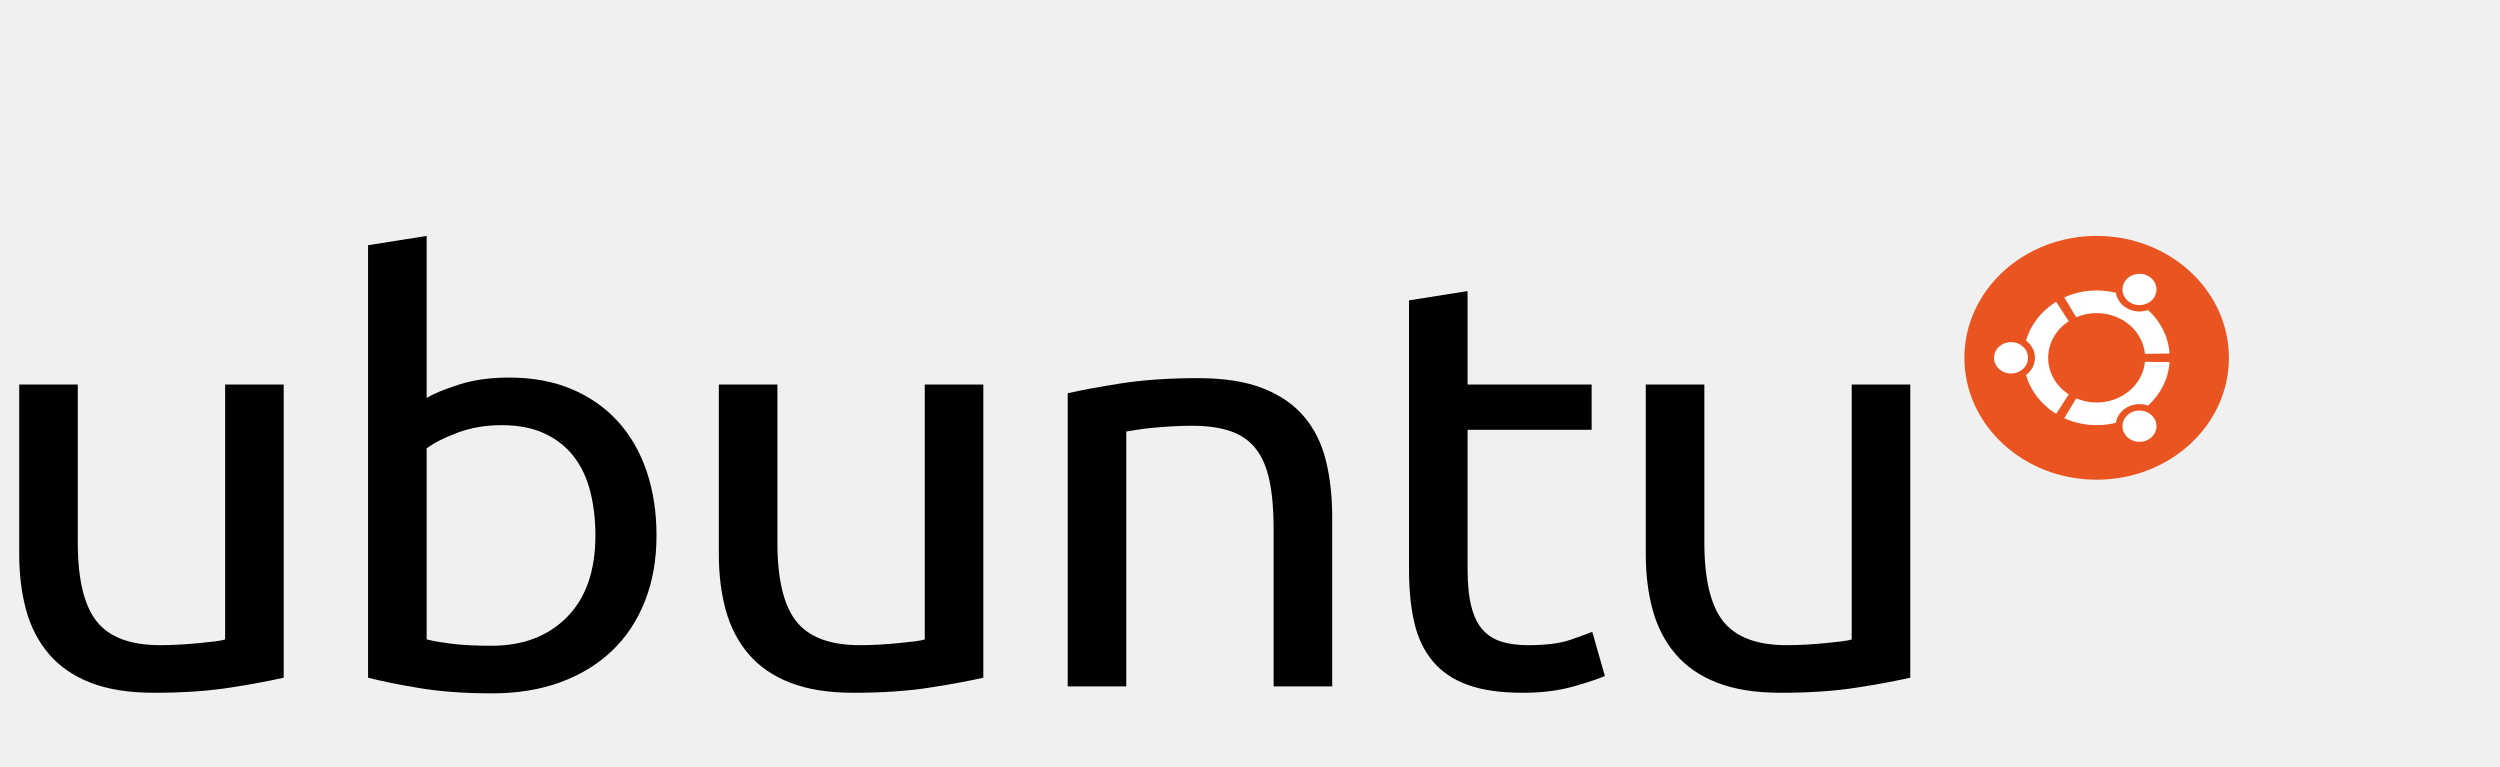
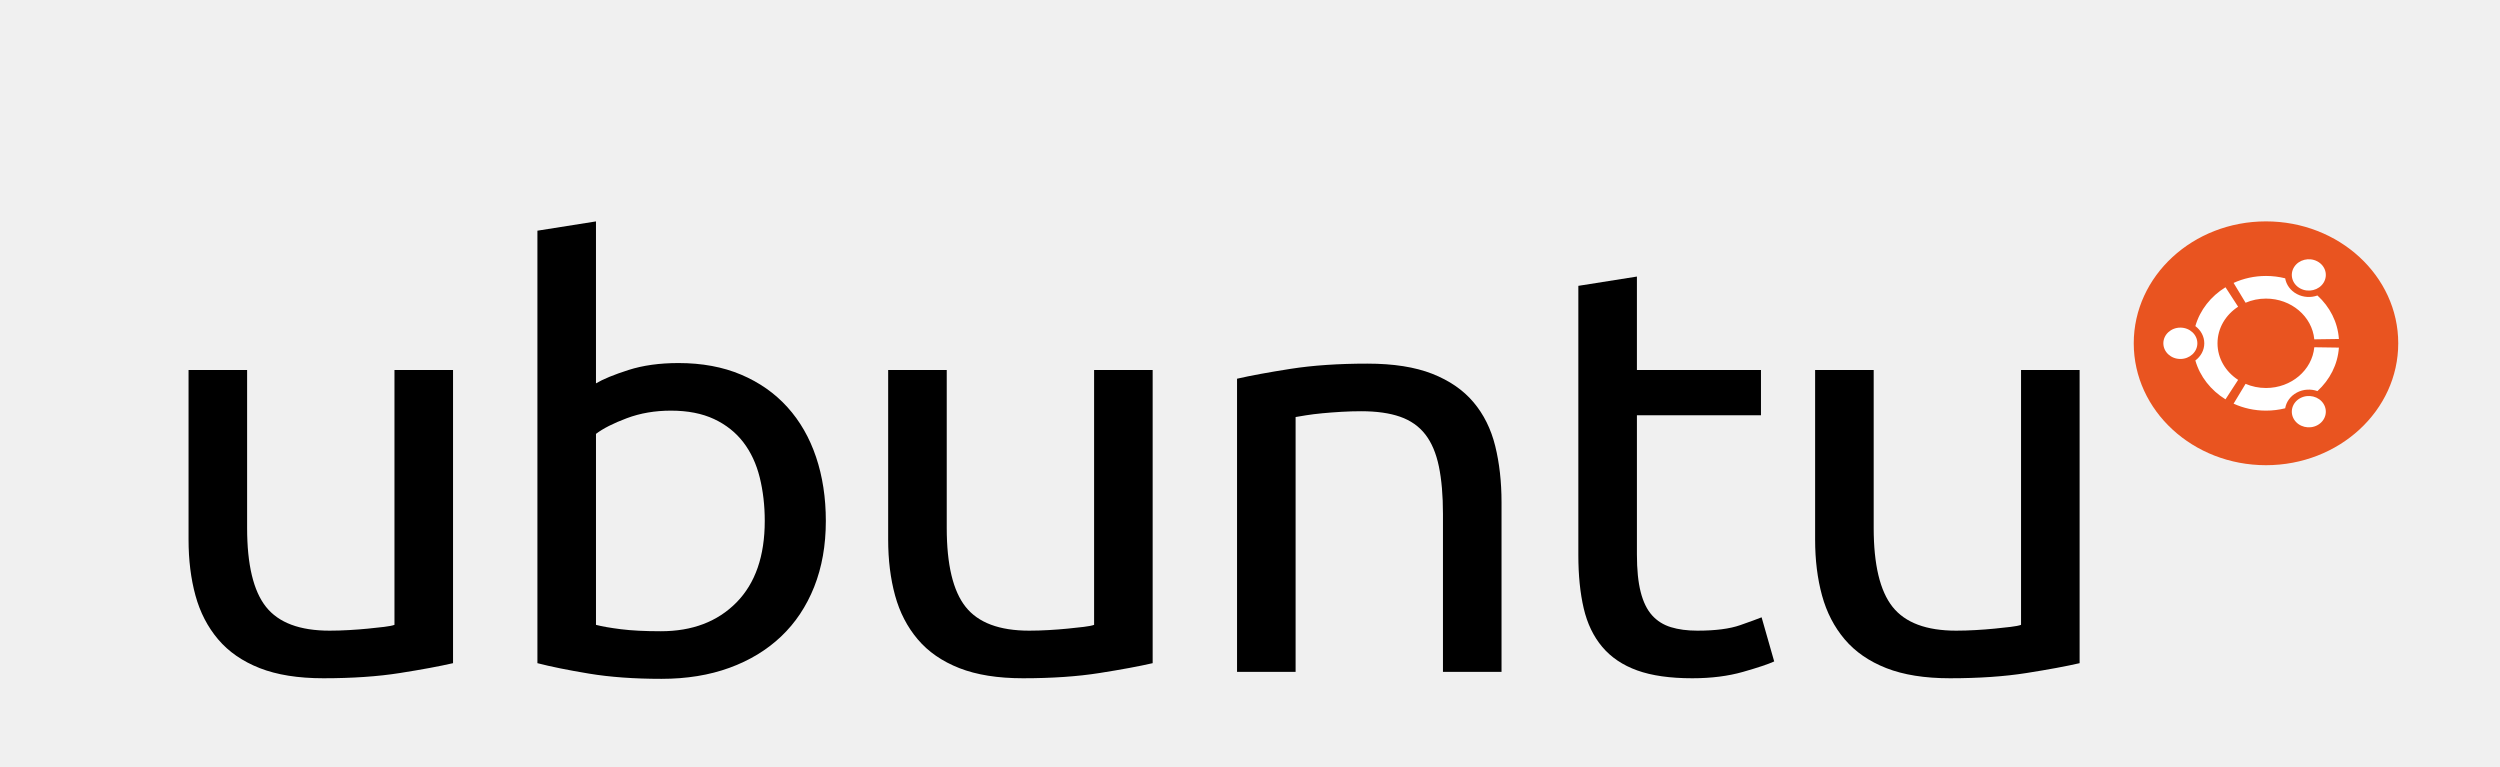
<svg xmlns="http://www.w3.org/2000/svg" version="1.1" id="AW" x="0px" y="0px" width="750" height="230" viewBox="0 0 750 230" enable-background="new 0 0 1190.551 841.89" xml:space="preserve">
  <defs id="defs29" />
-   <g id="g3" transform="matrix(0.8753212,0,0,0.806898,-183.8393,-180.8296)">
+   <g id="g3" transform="matrix(0.8753212,0,0,0.806898,-133.0383,-185.184)">
    <g id="g5">
      <g id="g7">
        <path d="m 307.259,476.064 c -4.607,1.153 -10.684,2.375 -18.238,3.669 -7.553,1.296 -16.294,1.941 -26.223,1.941 -8.633,0 -15.901,-1.261 -21.8,-3.774 -5.9,-2.516 -10.648,-6.079 -14.244,-10.685 -3.598,-4.606 -6.188,-10.037 -7.771,-16.296 -1.584,-6.259 -2.373,-13.197 -2.373,-20.828 l 0,-63.021 20.072,0 0,58.704 c 0,13.672 2.158,23.457 6.475,29.354 4.316,5.9 11.581,8.85 21.798,8.85 2.159,0 4.387,-0.073 6.692,-0.219 2.3,-0.141 4.457,-0.322 6.474,-0.539 2.014,-0.215 3.847,-0.43 5.504,-0.646 1.651,-0.217 2.838,-0.467 3.56,-0.754 l 0,-94.75 20.073,0 0,108.994 z" id="path9" />
        <path d="m 356.25,372.034 c 2.444,-1.581 6.151,-3.237 11.115,-4.963 4.964,-1.728 10.684,-2.59 17.159,-2.59 8.055,0 15.217,1.439 21.475,4.315 6.258,2.88 11.547,6.907 15.863,12.089 4.318,5.178 7.589,11.367 9.82,18.561 2.228,7.196 3.346,15.107 3.346,23.739 0,9.066 -1.333,17.234 -3.993,24.498 -2.665,7.267 -6.442,13.416 -11.333,18.452 -4.892,5.038 -10.79,8.925 -17.698,11.654 -6.906,2.732 -14.676,4.101 -23.31,4.101 -9.354,0 -17.626,-0.646 -24.82,-1.94 -7.197,-1.295 -13.095,-2.59 -17.698,-3.885 l 0,-160.796 20.072,-3.451 0,60.216 z m 0,89.785 c 2.014,0.577 4.854,1.116 8.525,1.618 3.668,0.505 8.235,0.755 13.706,0.755 10.791,0 19.424,-3.562 25.9,-10.683 6.474,-7.122 9.712,-17.23 9.712,-30.325 0,-5.75 -0.577,-11.146 -1.727,-16.187 -1.154,-5.035 -3.021,-9.387 -5.611,-13.057 -2.591,-3.67 -5.937,-6.546 -10.036,-8.635 -4.102,-2.083 -9.032,-3.128 -14.785,-3.128 -5.47,0 -10.505,0.938 -15.108,2.806 -4.607,1.872 -8.132,3.814 -10.576,5.826 l 0,71.01 z" id="path11" />
        <path d="m 547.042,476.064 c -4.606,1.153 -10.685,2.375 -18.239,3.669 -7.554,1.296 -16.294,1.941 -26.223,1.941 -8.635,0 -15.902,-1.261 -21.8,-3.774 -5.901,-2.516 -10.65,-6.079 -14.244,-10.685 -3.599,-4.606 -6.188,-10.037 -7.771,-16.296 -1.583,-6.259 -2.374,-13.197 -2.374,-20.828 l 0,-63.021 20.074,0 0,58.704 c 0,13.672 2.157,23.457 6.475,29.354 4.316,5.9 11.58,8.85 21.799,8.85 2.156,0 4.387,-0.073 6.689,-0.219 2.299,-0.141 4.459,-0.322 6.475,-0.539 2.014,-0.215 3.849,-0.43 5.504,-0.646 1.652,-0.217 2.84,-0.467 3.562,-0.754 l 0,-94.75 20.072,0 0,108.994 z" id="path13" />
        <path d="m 575.96,370.308 c 4.603,-1.15 10.715,-2.375 18.346,-3.671 7.625,-1.294 16.404,-1.941 26.33,-1.941 8.922,0 16.33,1.262 22.23,3.776 5.898,2.521 10.611,6.043 14.137,10.576 3.523,4.532 6.008,9.967 7.447,16.296 1.438,6.334 2.16,13.311 2.16,20.937 l 0,63.019 -20.074,0 0,-58.705 c 0,-6.905 -0.469,-12.804 -1.404,-17.698 -0.936,-4.888 -2.479,-8.848 -4.639,-11.868 -2.16,-3.023 -5.037,-5.216 -8.633,-6.584 -3.602,-1.368 -8.061,-2.051 -13.381,-2.051 -2.158,0 -4.393,0.074 -6.691,0.216 -2.303,0.145 -4.498,0.326 -6.582,0.54 -2.092,0.216 -3.961,0.47 -5.613,0.756 -1.655,0.29 -2.844,0.506 -3.562,0.646 l 0,94.748 -20.07,0 0,-108.992 z" id="path15" />
        <path d="m 713.011,367.071 42.518,0 0,16.835 -42.518,0 0,51.796 c 0,5.613 0.428,10.252 1.295,13.921 0.863,3.673 2.156,6.55 3.883,8.634 1.729,2.088 3.885,3.564 6.475,4.425 2.59,0.863 5.611,1.297 9.066,1.297 6.186,0 11.08,-0.682 14.676,-2.051 3.594,-1.366 6.043,-2.339 7.338,-2.913 l 4.316,16.404 c -2.016,1.007 -5.578,2.302 -10.684,3.881 -5.107,1.582 -10.898,2.375 -17.375,2.375 -7.625,0 -13.92,-0.97 -18.883,-2.913 -4.965,-1.944 -8.959,-4.856 -11.979,-8.739 -3.021,-3.888 -5.146,-8.67 -6.367,-14.354 -1.223,-5.683 -1.836,-12.267 -1.836,-19.749 l 0,-100.145 20.074,-3.451 0,34.747 z" id="path17" />
        <path d="m 864.737,476.064 c -4.607,1.153 -10.684,2.375 -18.238,3.669 -7.555,1.296 -16.293,1.941 -26.221,1.941 -8.635,0 -15.902,-1.261 -21.801,-3.774 -5.9,-2.516 -10.65,-6.079 -14.248,-10.685 -3.596,-4.606 -6.186,-10.037 -7.77,-16.296 -1.584,-6.259 -2.373,-13.197 -2.373,-20.828 l 0,-63.021 20.074,0 0,58.704 c 0,13.672 2.158,23.457 6.473,29.354 4.318,5.9 11.582,8.85 21.801,8.85 2.158,0 4.387,-0.073 6.691,-0.219 2.299,-0.141 4.455,-0.322 6.473,-0.539 2.016,-0.215 3.848,-0.43 5.506,-0.646 1.652,-0.217 2.838,-0.467 3.559,-0.754 l 0,-94.75 20.074,0 0,108.994 z" id="path19" />
      </g>
      <g id="g21">
        <circle cx="928.615" cy="357.135" r="45.325" id="circle23" style="fill:#e95420" />
        <path d="m 905.093,357.135 c 0,3.219 -2.609,5.828 -5.83,5.828 -3.217,0 -5.826,-2.609 -5.826,-5.828 0,-3.218 2.609,-5.827 5.826,-5.827 3.22,0 5.83,2.609 5.83,5.827 z m 33.154,28.335 c 1.609,2.786 5.172,3.741 7.959,2.133 2.787,-1.609 3.742,-5.173 2.133,-7.96 -1.609,-2.787 -5.172,-3.741 -7.959,-2.132 -2.787,1.609 -3.742,5.173 -2.133,7.959 z m 10.092,-50.842 c 1.609,-2.787 0.656,-6.351 -2.133,-7.958 -2.785,-1.609 -6.35,-0.654 -7.959,2.132 -1.609,2.787 -0.654,6.351 2.133,7.959 2.787,1.611 6.351,0.655 7.959,-2.133 z m -19.723,5.889 c 8.684,0 15.809,6.656 16.553,15.146 l 8.434,-0.132 c -0.4,-6.31 -3.137,-11.983 -7.354,-16.167 -2.232,0.862 -4.822,0.745 -7.057,-0.546 -2.236,-1.291 -3.633,-3.477 -4.002,-5.845 -2.096,-0.569 -4.301,-0.874 -6.574,-0.874 -3.988,0 -7.758,0.933 -11.105,2.592 l 4.104,7.369 c 2.126,-0.988 4.501,-1.543 7.001,-1.543 z m -16.619,16.618 c 0,-5.622 2.793,-10.592 7.066,-13.599 l -4.33,-7.237 c -5.016,3.349 -8.752,8.459 -10.328,14.448 1.865,1.503 3.061,3.805 3.061,6.388 0,2.584 -1.195,4.886 -3.061,6.389 1.576,5.99 5.312,11.1 10.328,14.45 l 4.33,-7.238 c -4.273,-3.007 -7.066,-7.977 -7.066,-13.601 z m 16.619,16.621 c -2.5,0 -4.875,-0.555 -7.002,-1.545 l -4.104,7.369 c 3.348,1.66 7.117,2.592 11.105,2.592 2.273,0 4.479,-0.304 6.574,-0.873 0.369,-2.369 1.766,-4.555 4.002,-5.845 2.234,-1.291 4.824,-1.408 7.057,-0.546 4.217,-4.186 6.953,-9.859 7.354,-16.168 l -8.434,-0.132 c -0.743,8.49 -7.868,15.148 -16.552,15.148 z" id="path25" style="fill:#ffffff" />
      </g>
    </g>
  </g>
</svg>
